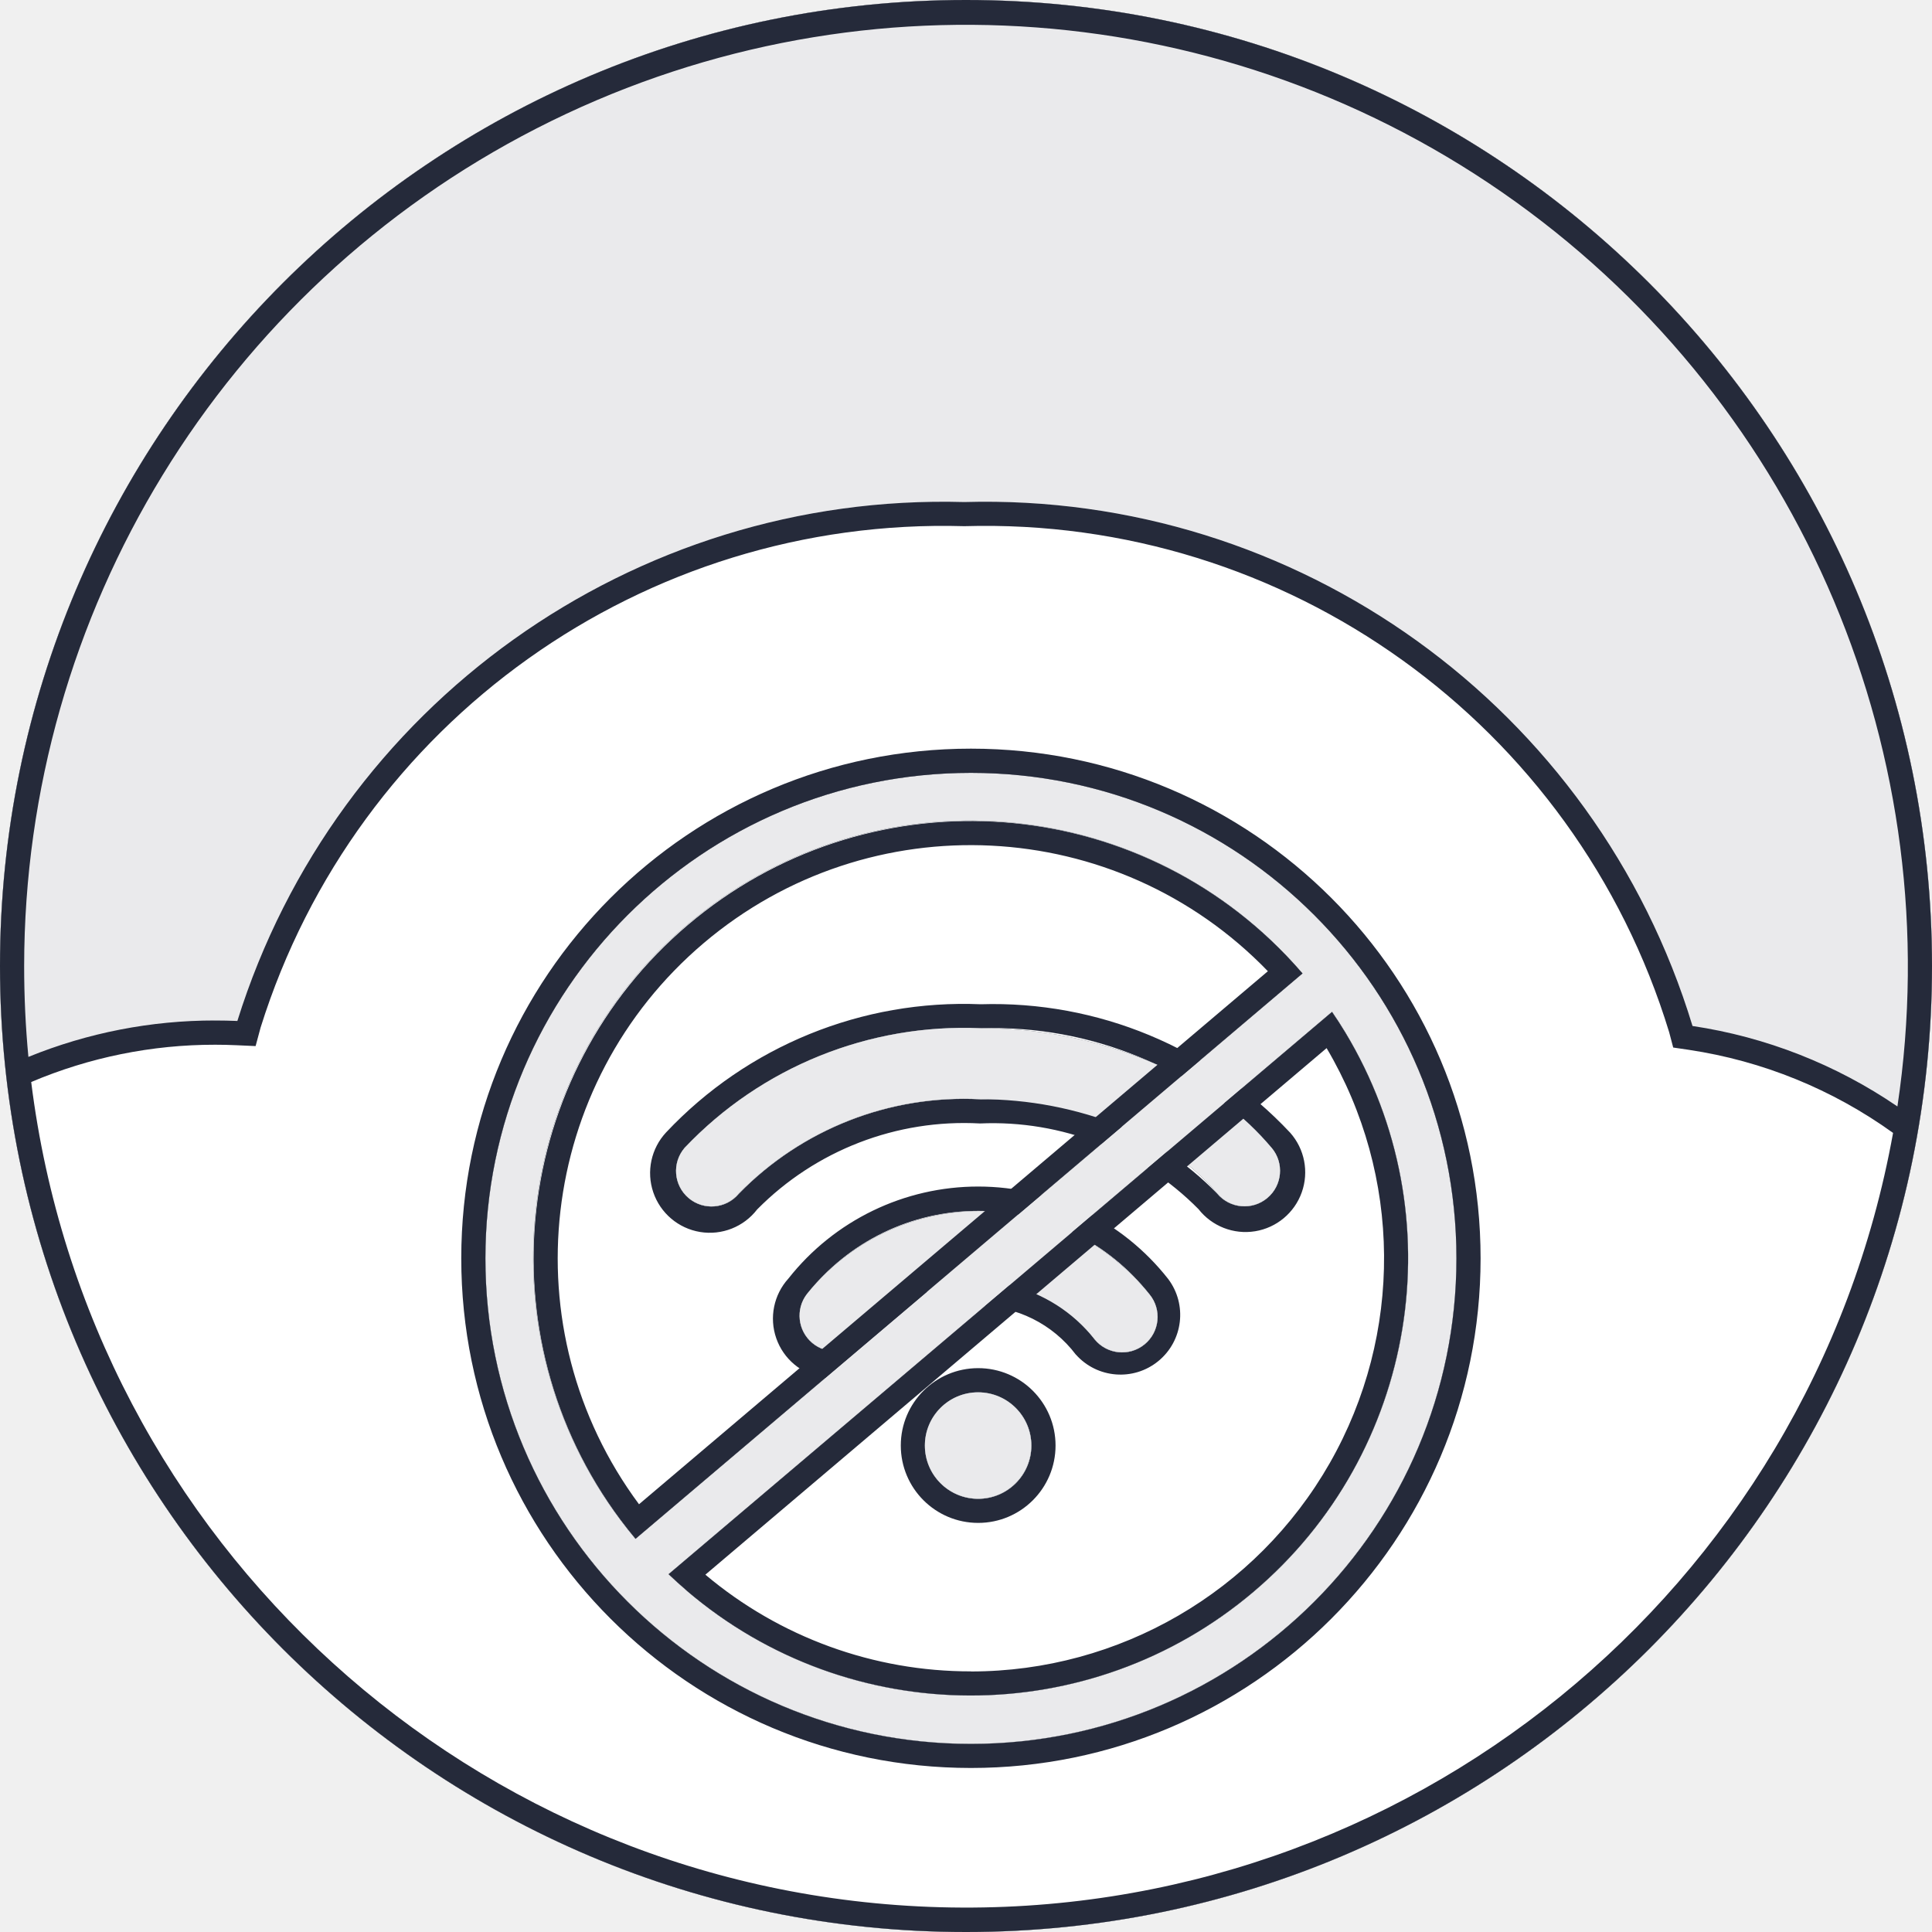
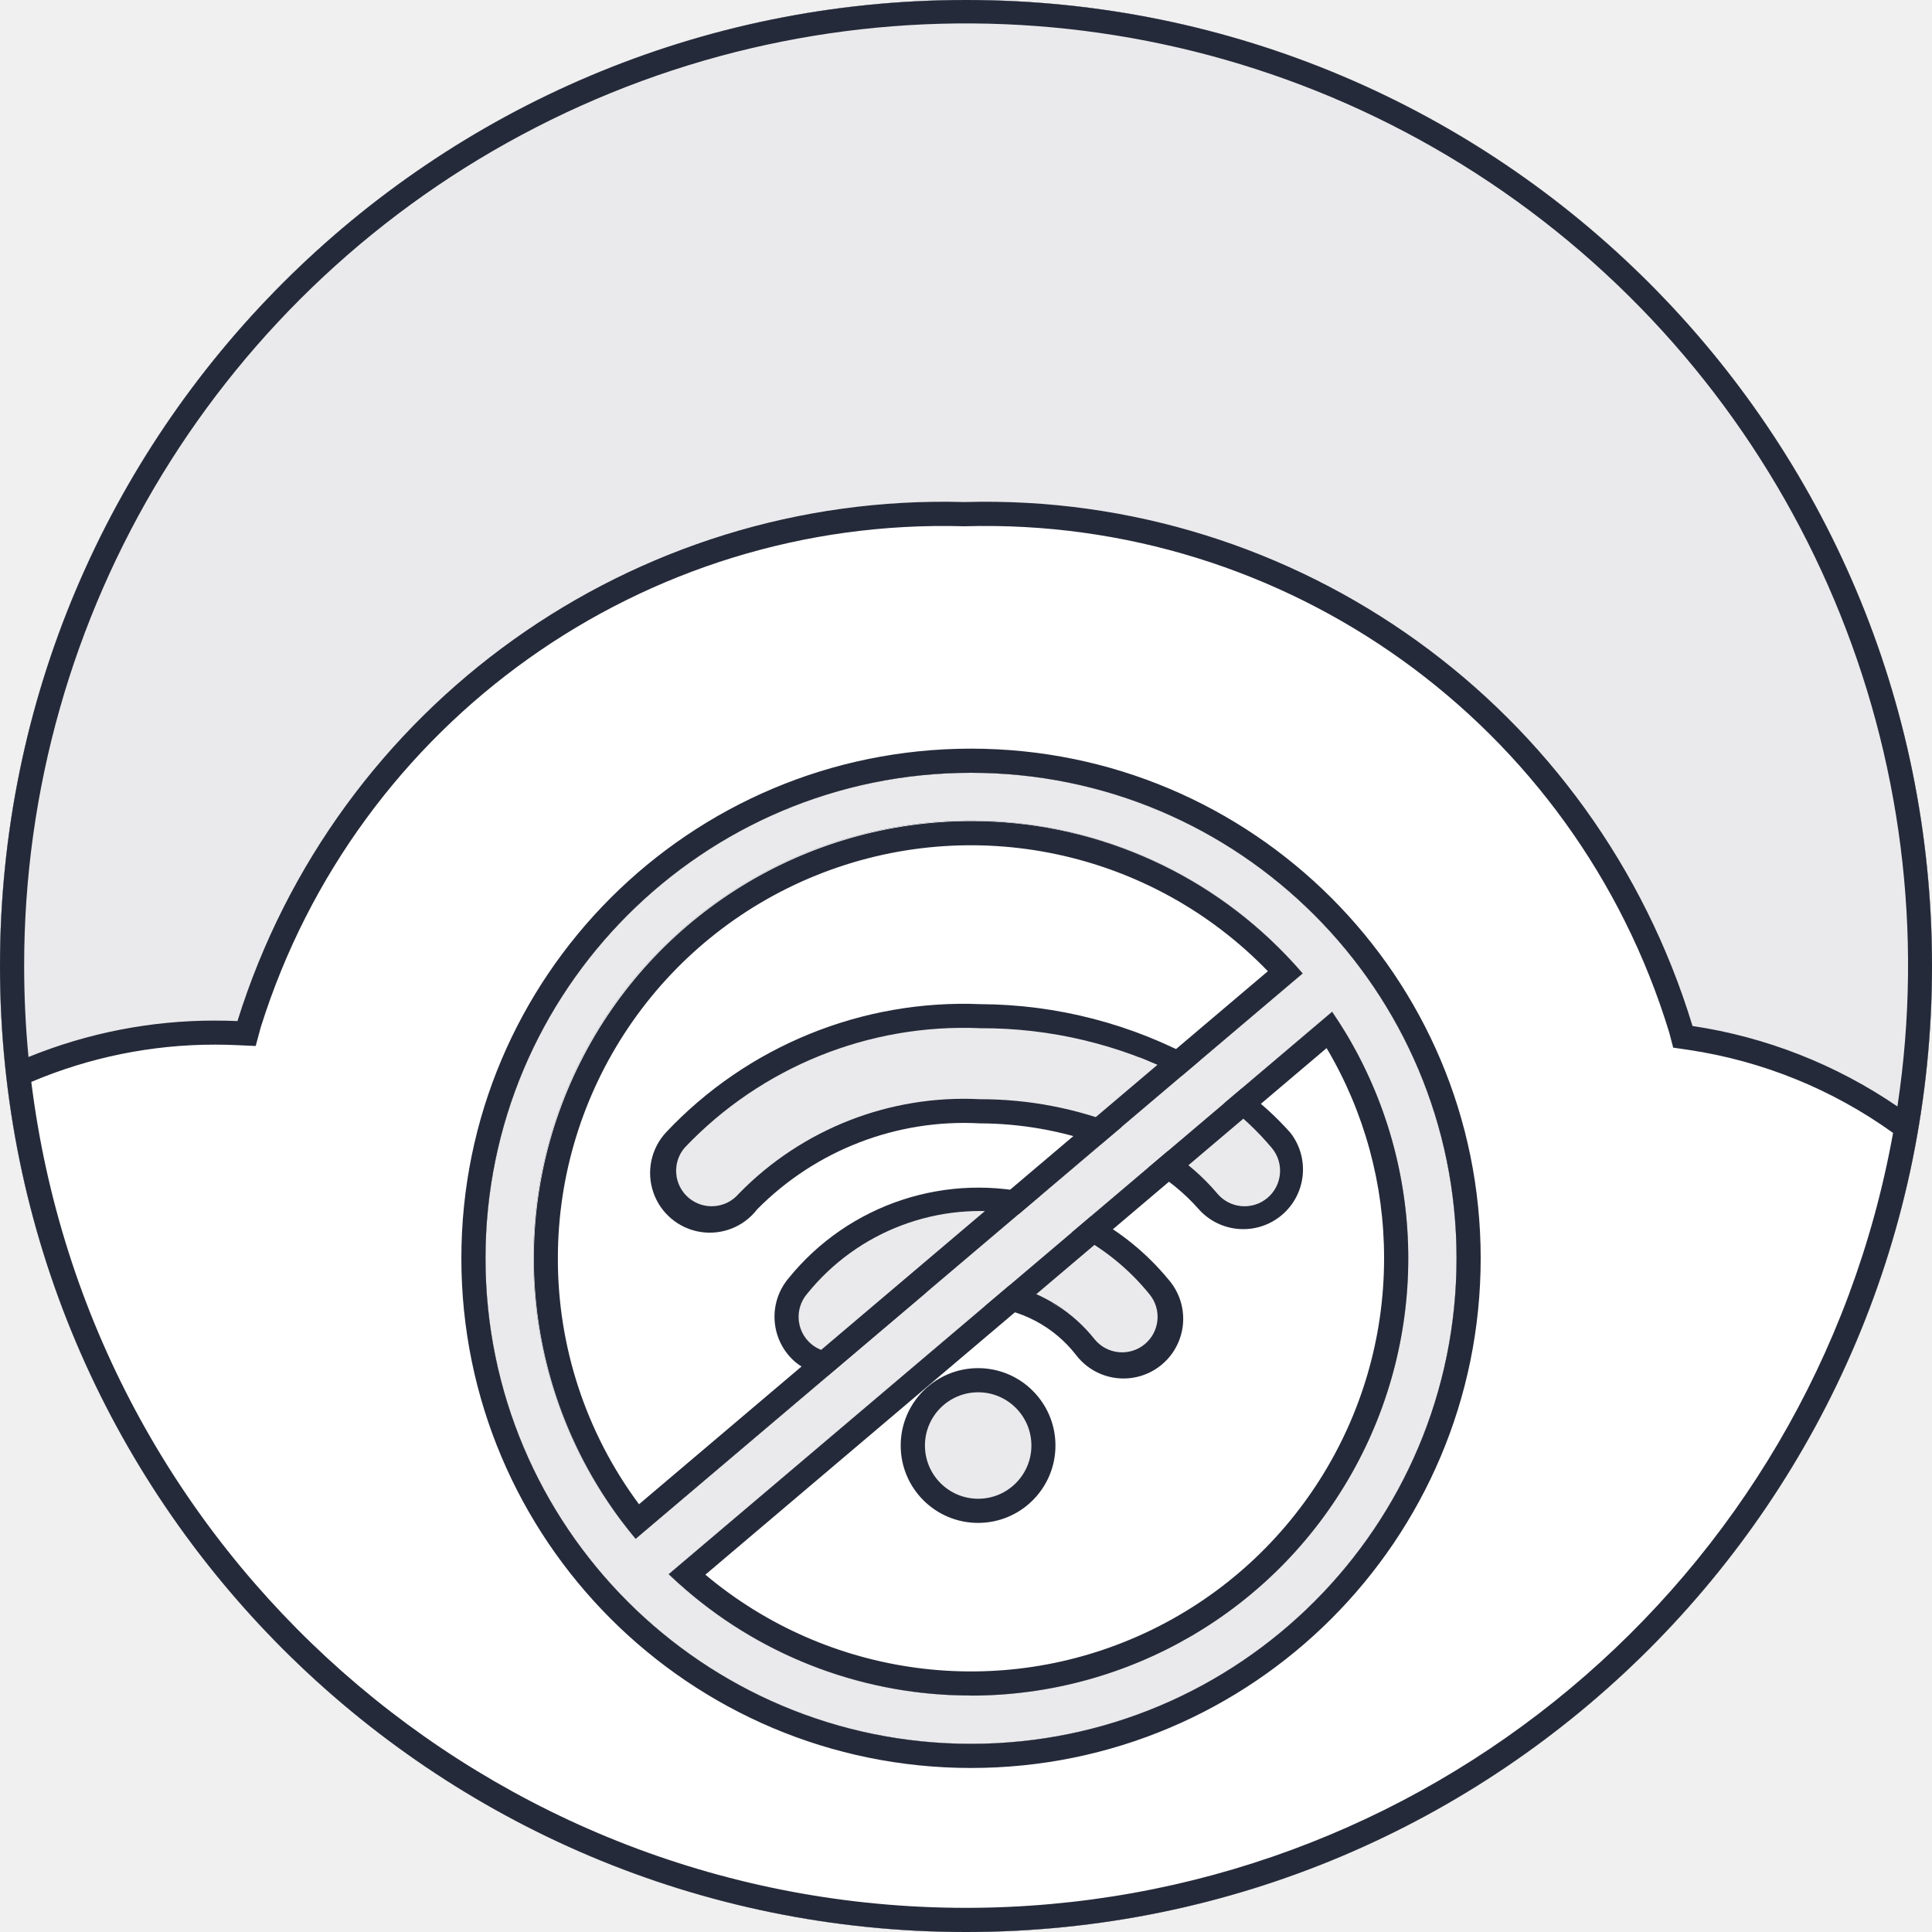
- <svg xmlns="http://www.w3.org/2000/svg" id="No_Connection" data-name="No Connection" viewBox="0 0 20 20">
-   <path id="Dark_Fil" data-name="Dark Fil" d="M20,10A10,10,0,1,1,10,0,10,10,0,0,1,20,10Z" fill="#252a3a" />
-   <path id="Grey_Fill" data-name="Grey Fill" d="M20,10A10,10,0,1,1,10,0,10,10,0,0,1,20,10Z" fill="#fff" fill-opacity="0.9" />
-   <path id="Cloud_Fill" data-name="Cloud Fill" d="M6.4,19.22a10.304,10.304,0,0,1-4.998-4.332A8.587,8.587,0,0,1,.241,11.085a9.208,9.208,0,0,1,1.987-.521q.115,0,.229.005A7.658,7.658,0,0,1,9.982,5.197a7.651,7.651,0,0,1,7.539,5.424,7.371,7.371,0,0,1,2.104.98c.121.551-.115,1.266-.715,2.65a9.258,9.258,0,0,1-3.785,4.2A10.195,10.195,0,0,1,6.4,19.22Z" fill="#fff" fill-rule="evenodd" />
-   <path id="Stroke" d="M10.145,11.63a3.011,3.011,0,0,0-2.307.89.618.618,0,1,1-.942-.798,4.23,4.23,0,0,1,3.256-1.326,4.212,4.212,0,0,1,3.204,1.33.618.618,0,1,1-.949.791A2.995,2.995,0,0,0,10.145,11.63Zm.993,2.394a1.269,1.269,0,0,0-2.03.005.618.618,0,1,1-.946-.794h0a2.501,2.501,0,0,1,3.931.005.618.618,0,0,1-.955.783Zm-.211.94a.801.801,0,1,1-.801-.801h0a.801.801,0,0,1,.801.801Zm-.78-3.584a3.256,3.256,0,0,0-2.499.978.367.367,0,0,1-.564-.471l.003-.004a3.982,3.982,0,0,1,3.064-1.238,3.964,3.964,0,0,1,3.014,1.24.367.367,0,0,1-.565.471h0a3.24,3.24,0,0,0-2.453-.975Zm-1.23,2.489a1.518,1.518,0,0,1,2.415-.003.367.367,0,0,0,.568-.466,2.252,2.252,0,0,0-3.546-.003.368.368,0,0,0,.563.473Zm1.209,1.647a.551.551,0,1,0-.551-.551.551.551,0,0,0,.551.551Z" fill="#252a3a" fill-rule="evenodd" />
-   <path id="Fill" d="M10.051,17.552A4.527,4.527,0,0,0,13.79,10.474l-.073.062-1.043.884a2.912,2.912,0,0,1,.492.464.367.367,0,0,1-.565.471h0a2.255,2.255,0,0,0-.507-.443l-.996.844a2.404,2.404,0,0,1,.802.643.367.367,0,0,1-.568.466,1.593,1.593,0,0,0-.88-.561L6.986,16.241l-.065.055A4.51,4.51,0,0,0,10.051,17.552Zm.491-4.981a2.299,2.299,0,0,0-2.189.824.368.368,0,0,0,.563.473,1.696,1.696,0,0,1,.684-.499l-2.938,2.49-.084.071a4.526,4.526,0,0,1,6.905-5.853l-.092.078L12.23,11.14a4.544,4.544,0,0,0-2.079-.496,3.982,3.982,0,0,0-3.064,1.238.367.367,0,0,0,.557.479l.003-.004a3.256,3.256,0,0,1,2.499-.978,3.932,3.932,0,0,1,1.468.283Zm-.491,5.481a5.026,5.026,0,1,0-5.026-5.026h0A5.026,5.026,0,0,0,10.051,18.052Zm.074-2.537a.551.551,0,1,0-.551-.551A.551.551,0,0,0,10.125,15.515Z" fill="#252a3a" fill-rule="evenodd" />
-   <path id="Fill-2" d="M10.051,17.552A4.527,4.527,0,0,0,13.79,10.474l-.073.062-1.043.884a2.912,2.912,0,0,1,.492.464.367.367,0,0,1-.565.471h0a2.255,2.255,0,0,0-.507-.443l-.996.844a2.404,2.404,0,0,1,.802.643.367.367,0,0,1-.568.466,1.593,1.593,0,0,0-.88-.561L6.986,16.241l-.065.055A4.51,4.51,0,0,0,10.051,17.552Zm.491-4.981a2.299,2.299,0,0,0-2.189.824.368.368,0,0,0,.563.473,1.696,1.696,0,0,1,.684-.499l-2.938,2.49-.084.071a4.526,4.526,0,0,1,6.905-5.853l-.092.078L12.23,11.14a4.544,4.544,0,0,0-2.079-.496,3.982,3.982,0,0,0-3.064,1.238.367.367,0,0,0,.557.479l.003-.004a3.256,3.256,0,0,1,2.499-.978,3.932,3.932,0,0,1,1.468.283Zm-.491,5.481a5.026,5.026,0,1,0-5.026-5.026h0A5.026,5.026,0,0,0,10.051,18.052Zm.074-2.537a.551.551,0,1,0-.551-.551A.551.551,0,0,0,10.125,15.515Z" fill="#fff" fill-opacity="0.9" fill-rule="evenodd" />
-   <path id="Stroke-2" d="M6.615,15.572a4.276,4.276,0,0,1,6.51-5.518Zm6.701-5.68A4.526,4.526,0,0,0,6.424,15.734q.075.1.155.196l6.905-5.853q-.082-.095-.168-.185Zm-3.265,7.411A4.277,4.277,0,0,0,13.733,10.85L7.302,16.301a4.258,4.258,0,0,0,2.75,1.001Zm-2.943-.837a4.527,4.527,0,0,0,6.818-5.779q-.065-.108-.137-.212L6.921,16.296q.091.087.187.169Zm8.219-3.439A5.276,5.276,0,1,1,10.051,7.75a5.276,5.276,0,0,1,5.276,5.277v0Zm-5.276,5.026a5.026,5.026,0,1,0-5.026-5.026h0a5.026,5.026,0,0,0,5.026,5.026Z" fill="#252a3a" fill-rule="evenodd" />
-   <path id="Lines" d="M19.597,11.728A9.752,9.752,0,0,1,.323,11.201a4.863,4.863,0,0,1,1.905-.386q.11,0,.218.005l.2.009.052-.193A7.408,7.408,0,0,1,9.982,5.447a7.402,7.402,0,0,1,7.297,5.238l.042.159.163.024A4.848,4.848,0,0,1,19.597,11.728Zm.045-.274a5.097,5.097,0,0,0-2.121-.833A7.651,7.651,0,0,0,9.982,5.197a7.658,7.658,0,0,0-7.525,5.372q-.114-.005-.229-.005a5.112,5.112,0,0,0-1.934.377Q.25,10.477.25,10a9.75,9.75,0,1,1,19.392,1.454ZM20,10A10,10,0,1,1,10,0,10,10,0,0,1,20,10Z" fill="#252a3a" fill-rule="evenodd" />
+ <svg xmlns="http://www.w3.org/2000/svg" id="Icon" viewBox="0 0 20 20">
+   <path d="M20,10A10,10,0,1,1,10,0,10,10,0,0,1,20,10Z" fill="#252a3a" />
+   <path d="M20,10A10,10,0,1,1,10,0,10,10,0,0,1,20,10Z" fill="#fff" fill-opacity="0.9" />
+   <path d="M6.4,19.22a10.305,10.305,0,0,1-4.998-4.332A8.588,8.588,0,0,1,.241,11.085a9.211,9.211,0,0,1,1.988-.521q.115,0,.229.005A7.658,7.658,0,0,1,9.982,5.197a7.651,7.651,0,0,1,7.539,5.424,7.37,7.37,0,0,1,2.104.98c.121.551-.115,1.266-.715,2.65a9.256,9.256,0,0,1-3.785,4.199A10.195,10.195,0,0,1,6.4,19.22Z" fill="#fff" fill-rule="evenodd" />
+   <path d="M10.125,14.163a.801.801,0,1,0,.801.801A.801.801,0,0,0,10.125,14.163Zm-.551.801a.551.551,0,0,1,.551-.551l0,0a.551.551,0,1,0,0,1.102l0,0A.551.551,0,0,1,9.574,14.964Z" fill="#252a3a" />
+   <path d="M10.052,8a5.026,5.026,0,1,0,5.026,5.026A5.026,5.026,0,0,0,10.052,8ZM6.58,15.93a4.526,4.526,0,0,1,6.905-5.853l-.092.078-.978.829a4.732,4.732,0,0,0-2.263-.589,4.23,4.23,0,0,0-3.256,1.326.618.618,0,1,0,.942.798,3.011,3.011,0,0,1,2.307-.89,3.707,3.707,0,0,1,1.247.221l-.622.527a2.529,2.529,0,0,0-2.608.857.618.618,0,0,0,.076.87.601.601,0,0,0,.341.131L6.663,15.859Zm.508-4.048a.367.367,0,0,0,.31.604.367.367,0,0,1-.311-.604,3.982,3.982,0,0,1,3.064-1.238h0A3.982,3.982,0,0,0,7.087,11.883Zm3.06-.503.004,0-.004,0Zm1.468.283-.005.004c-.01-.004-.017-.01-.026-.014C11.593,11.657,11.605,11.658,11.615,11.662Zm-.488-.145c-.078-.02-.15-.05-.231-.065C10.977,11.468,11.048,11.498,11.127,11.518Zm-.217-.803c.056.009.11.018.165.029C11.02,10.733,10.964,10.724,10.909,10.715Zm1.184,1.197c.008.005.012.012.02.017-.008-.005-.017-.008-.025-.013Zm-.301-.967c.033.013.064.029.096.043C11.856,10.975,11.825,10.958,11.792,10.945Zm.808,1.41a.366.366,0,0,0,.249.131.366.366,0,0,1-.249-.131l-.012-.011ZM8.399,13.913a.367.367,0,0,0,.268.085.367.367,0,0,1-.313-.603,2.508,2.508,0,0,1,.439-.405,2.511,2.511,0,0,0-.439.405A.367.367,0,0,0,8.399,13.913Zm1.152-.517c.017-.007.033-.021.05-.027l-.019.016C9.572,13.389,9.561,13.392,9.551,13.396Zm-.335.191c.034-.025.069-.043.103-.065C9.286,13.545,9.25,13.563,9.216,13.588Zm-.272-.692a2.326,2.326,0,0,1,.345-.182A2.341,2.341,0,0,0,8.945,12.896Zm.533-.248a2.211,2.211,0,0,1,.355-.079A2.231,2.231,0,0,0,9.478,12.647Zm.544-.102a2.153,2.153,0,0,1,.406.021A2.169,2.169,0,0,0,10.022,12.545Zm.429.759.001.001-.002-.001Zm.88.561a.366.366,0,0,0,.248.133.366.366,0,0,1-.248-.133l-.002-.002Zm-.367-.327q-.049-.033-.099-.062C10.899,13.495,10.931,13.516,10.964,13.538Zm.413-.605c.045.03.093.052.136.086C11.47,12.985,11.422,12.963,11.377,12.933Zm-1.325,4.62a4.511,4.511,0,0,1-3.13-1.257l.065-.055,3.203-2.715a1.299,1.299,0,0,1,.948.498.618.618,0,1,0,.955-.783,2.64,2.64,0,0,0-.798-.651l.59-.5a2.077,2.077,0,0,1,.524.426.618.618,0,0,0,.949-.791,3.132,3.132,0,0,0-.505-.456l.865-.733.073-.062a4.527,4.527,0,0,1-3.738,7.079Z" fill="#252a3a" />
+   <path d="M10.052,17.552A4.527,4.527,0,0,0,13.79,10.474l-.073.062-1.043.884a2.914,2.914,0,0,1,.492.464.367.367,0,0,1-.565.471,2.255,2.255,0,0,0-.507-.443l-.996.844a2.403,2.403,0,0,1,.802.643.367.367,0,0,1-.568.466,1.592,1.592,0,0,0-.88-.561L6.987,16.241l-.065.055A4.511,4.511,0,0,0,10.052,17.552Zm.491-4.981a2.299,2.299,0,0,0-2.189.824.367.367,0,0,0,.563.473,1.696,1.696,0,0,1,.684-.499l-2.938,2.49L6.58,15.93a4.526,4.526,0,0,1,6.905-5.853l-.092.078L12.23,11.14a4.544,4.544,0,0,0-2.079-.496,3.982,3.982,0,0,0-3.064,1.238.367.367,0,1,0,.561.475,3.256,3.256,0,0,1,2.499-.978,3.933,3.933,0,0,1,1.468.283Zm-.491,5.481a5.026,5.026,0,1,0-5.026-5.026A5.026,5.026,0,0,0,10.052,18.052Zm.074-2.537a.551.551,0,1,0-.551-.551A.551.551,0,0,0,10.125,15.515Z" fill="#fff" fill-opacity="0.9" fill-rule="evenodd" />
+   <path d="M10,19.75a9.753,9.753,0,0,0,9.597-8.022,4.849,4.849,0,0,0-2.113-.859l-.163-.024-.042-.159a7.402,7.402,0,0,0-7.297-5.238A7.408,7.408,0,0,0,2.699,10.635l-.052.193-.2-.009q-.108-.005-.218-.005a4.861,4.861,0,0,0-1.905.386A9.752,9.752,0,0,0,10,19.75Zm7.521-9.129a5.097,5.097,0,0,1,2.121.833A9.751,9.751,0,1,0,.25,10q0,.476.045.942a5.112,5.112,0,0,1,1.934-.377q.115,0,.229.005A7.658,7.658,0,0,1,9.983,5.197,7.651,7.651,0,0,1,17.521,10.621ZM10,20A10,10,0,1,0,0,10,10,10,0,0,0,10,20ZM5.775,13.026a4.256,4.256,0,0,0,.84,2.546l6.51-5.518a4.276,4.276,0,0,0-7.35,2.973ZM10.052,8.5a4.513,4.513,0,0,1,3.265,1.392q.087.09.168.185L6.58,15.93q-.08-.096-.155-.196A4.527,4.527,0,0,1,10.052,8.5Zm4.276,4.526a4.276,4.276,0,0,1-7.026,3.275L13.733,10.85A4.255,4.255,0,0,1,14.328,13.026Zm-4.276,4.526a4.508,4.508,0,0,1-2.943-1.087q-.096-.082-.187-.169L13.79,10.474q.071.104.137.212a4.527,4.527,0,0,1-3.875,6.867Zm0,.75a5.276,5.276,0,1,0-5.276-5.276A5.276,5.276,0,0,0,10.052,18.302Zm5.026-5.276A5.026,5.026,0,1,1,10.052,8,5.026,5.026,0,0,1,15.078,13.026Z" fill="#252a3a" fill-rule="evenodd" />
</svg>
